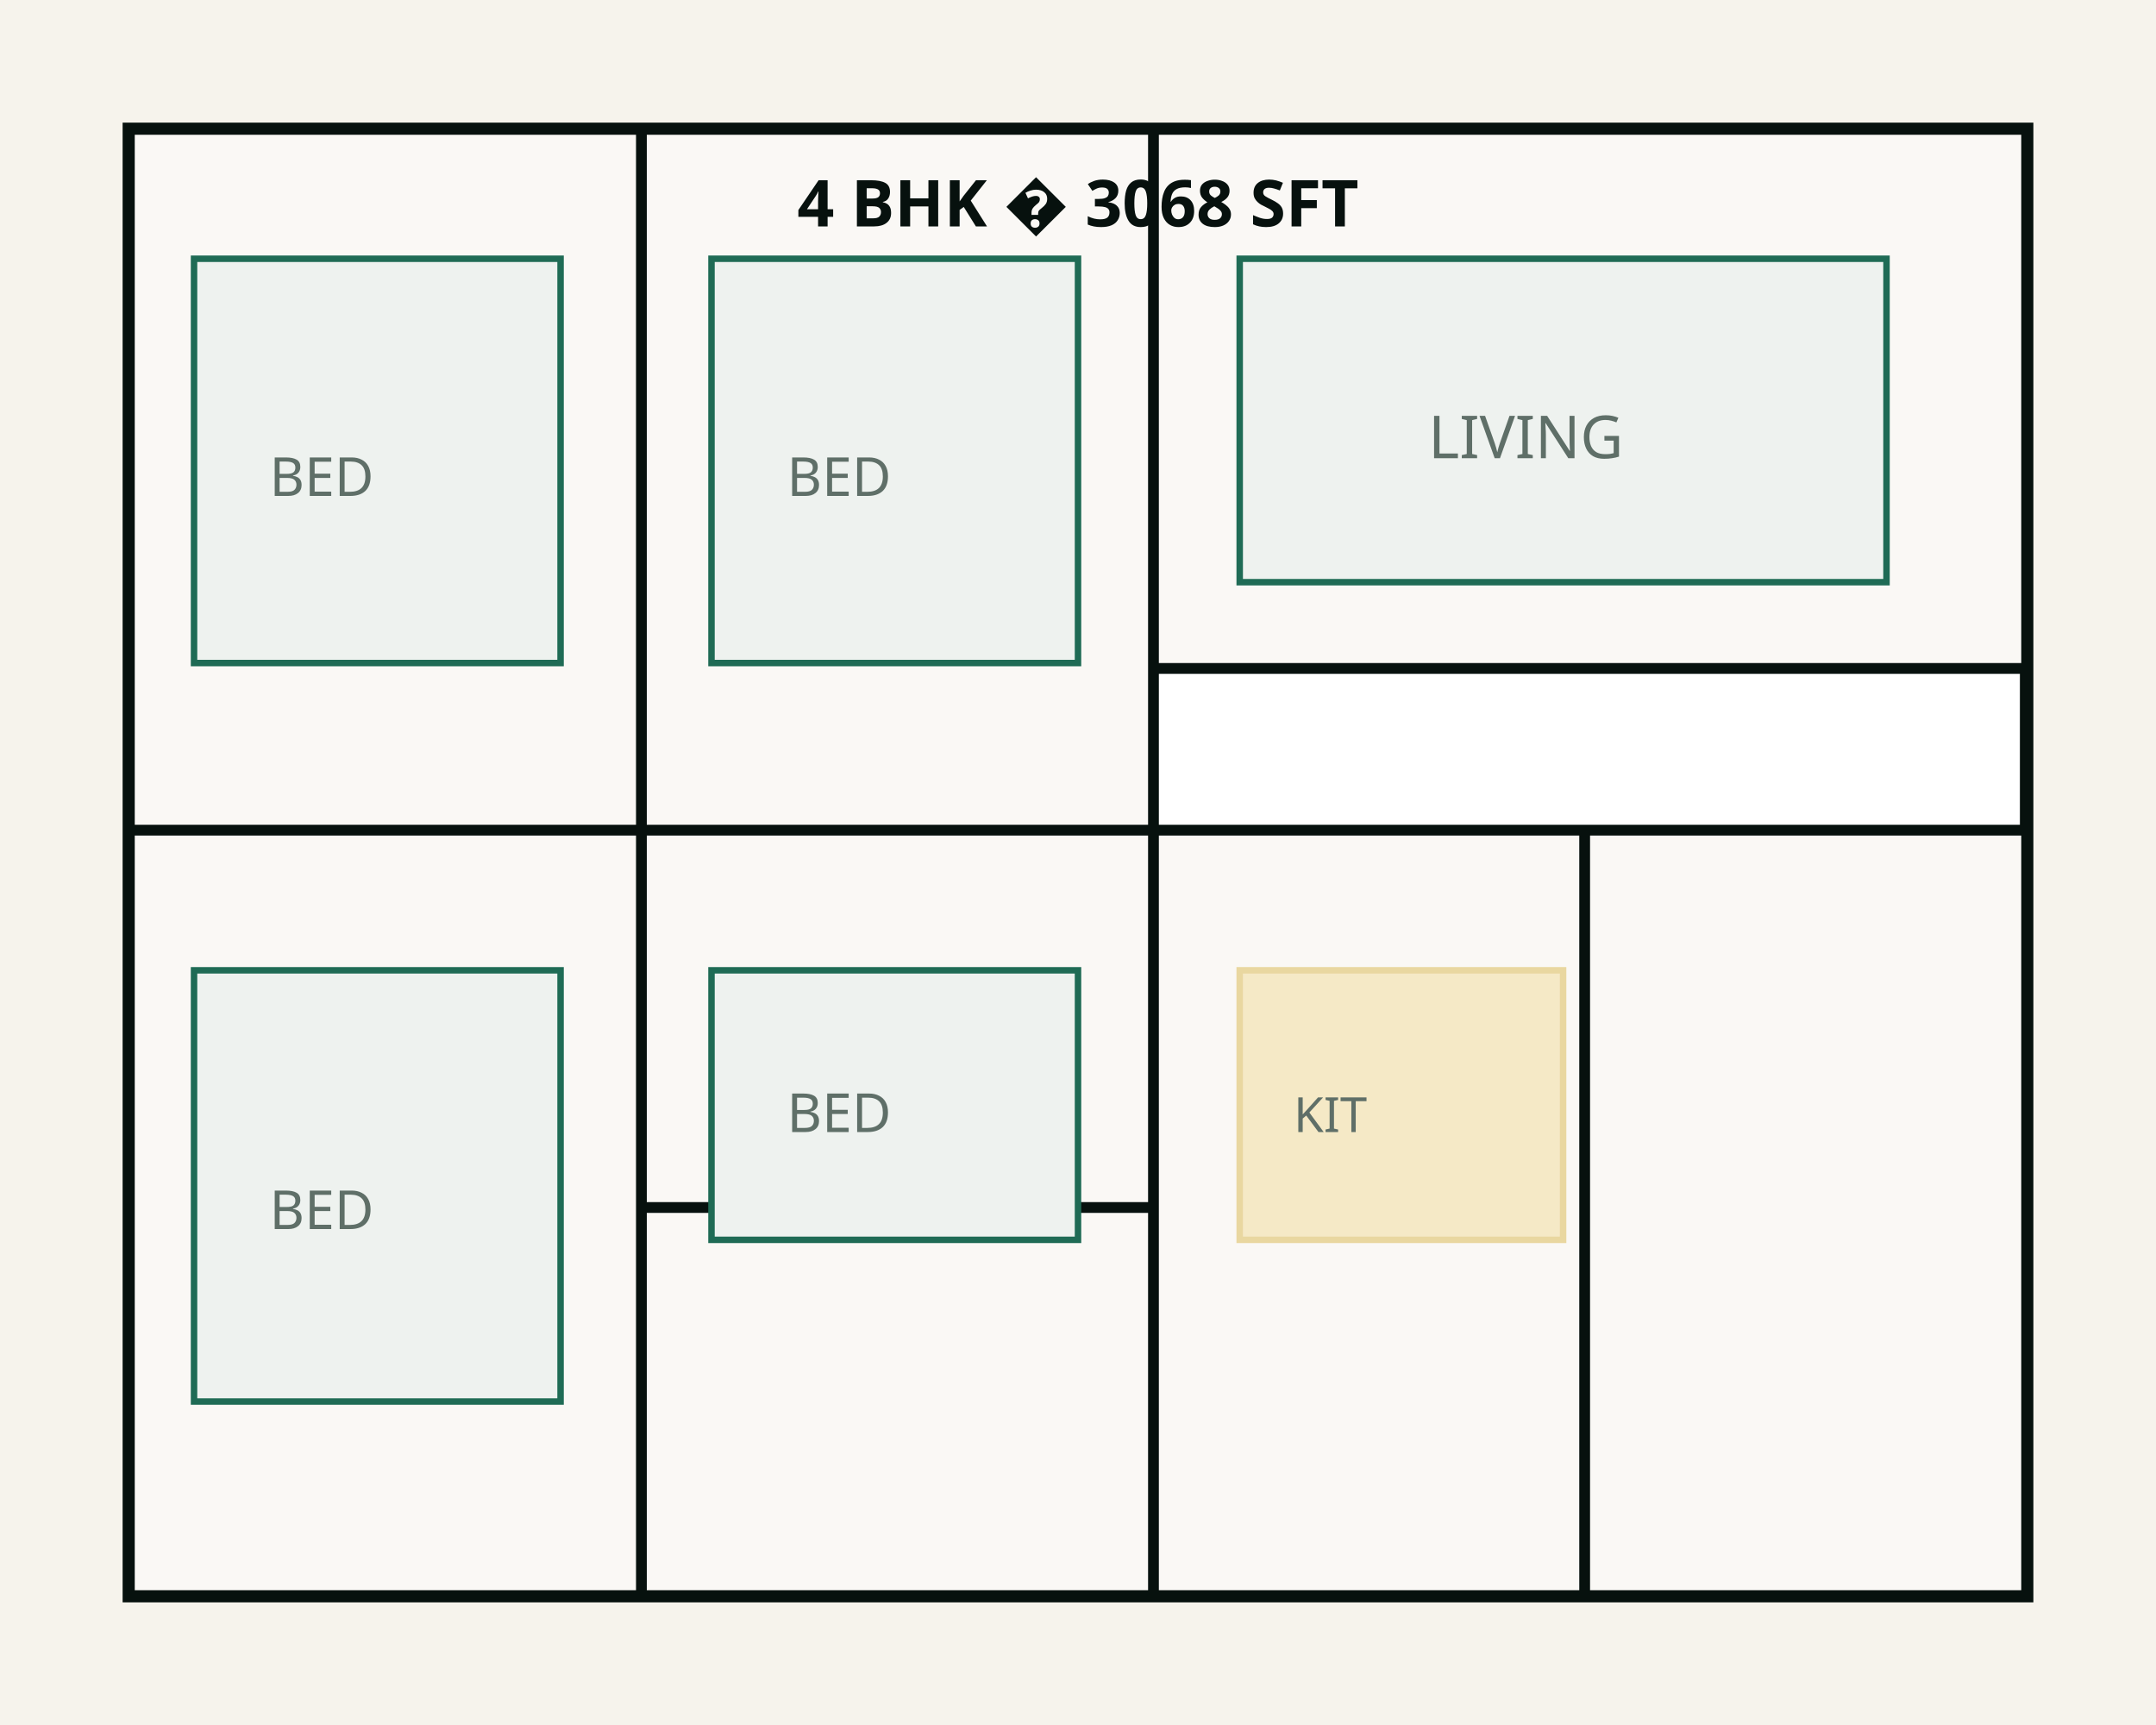
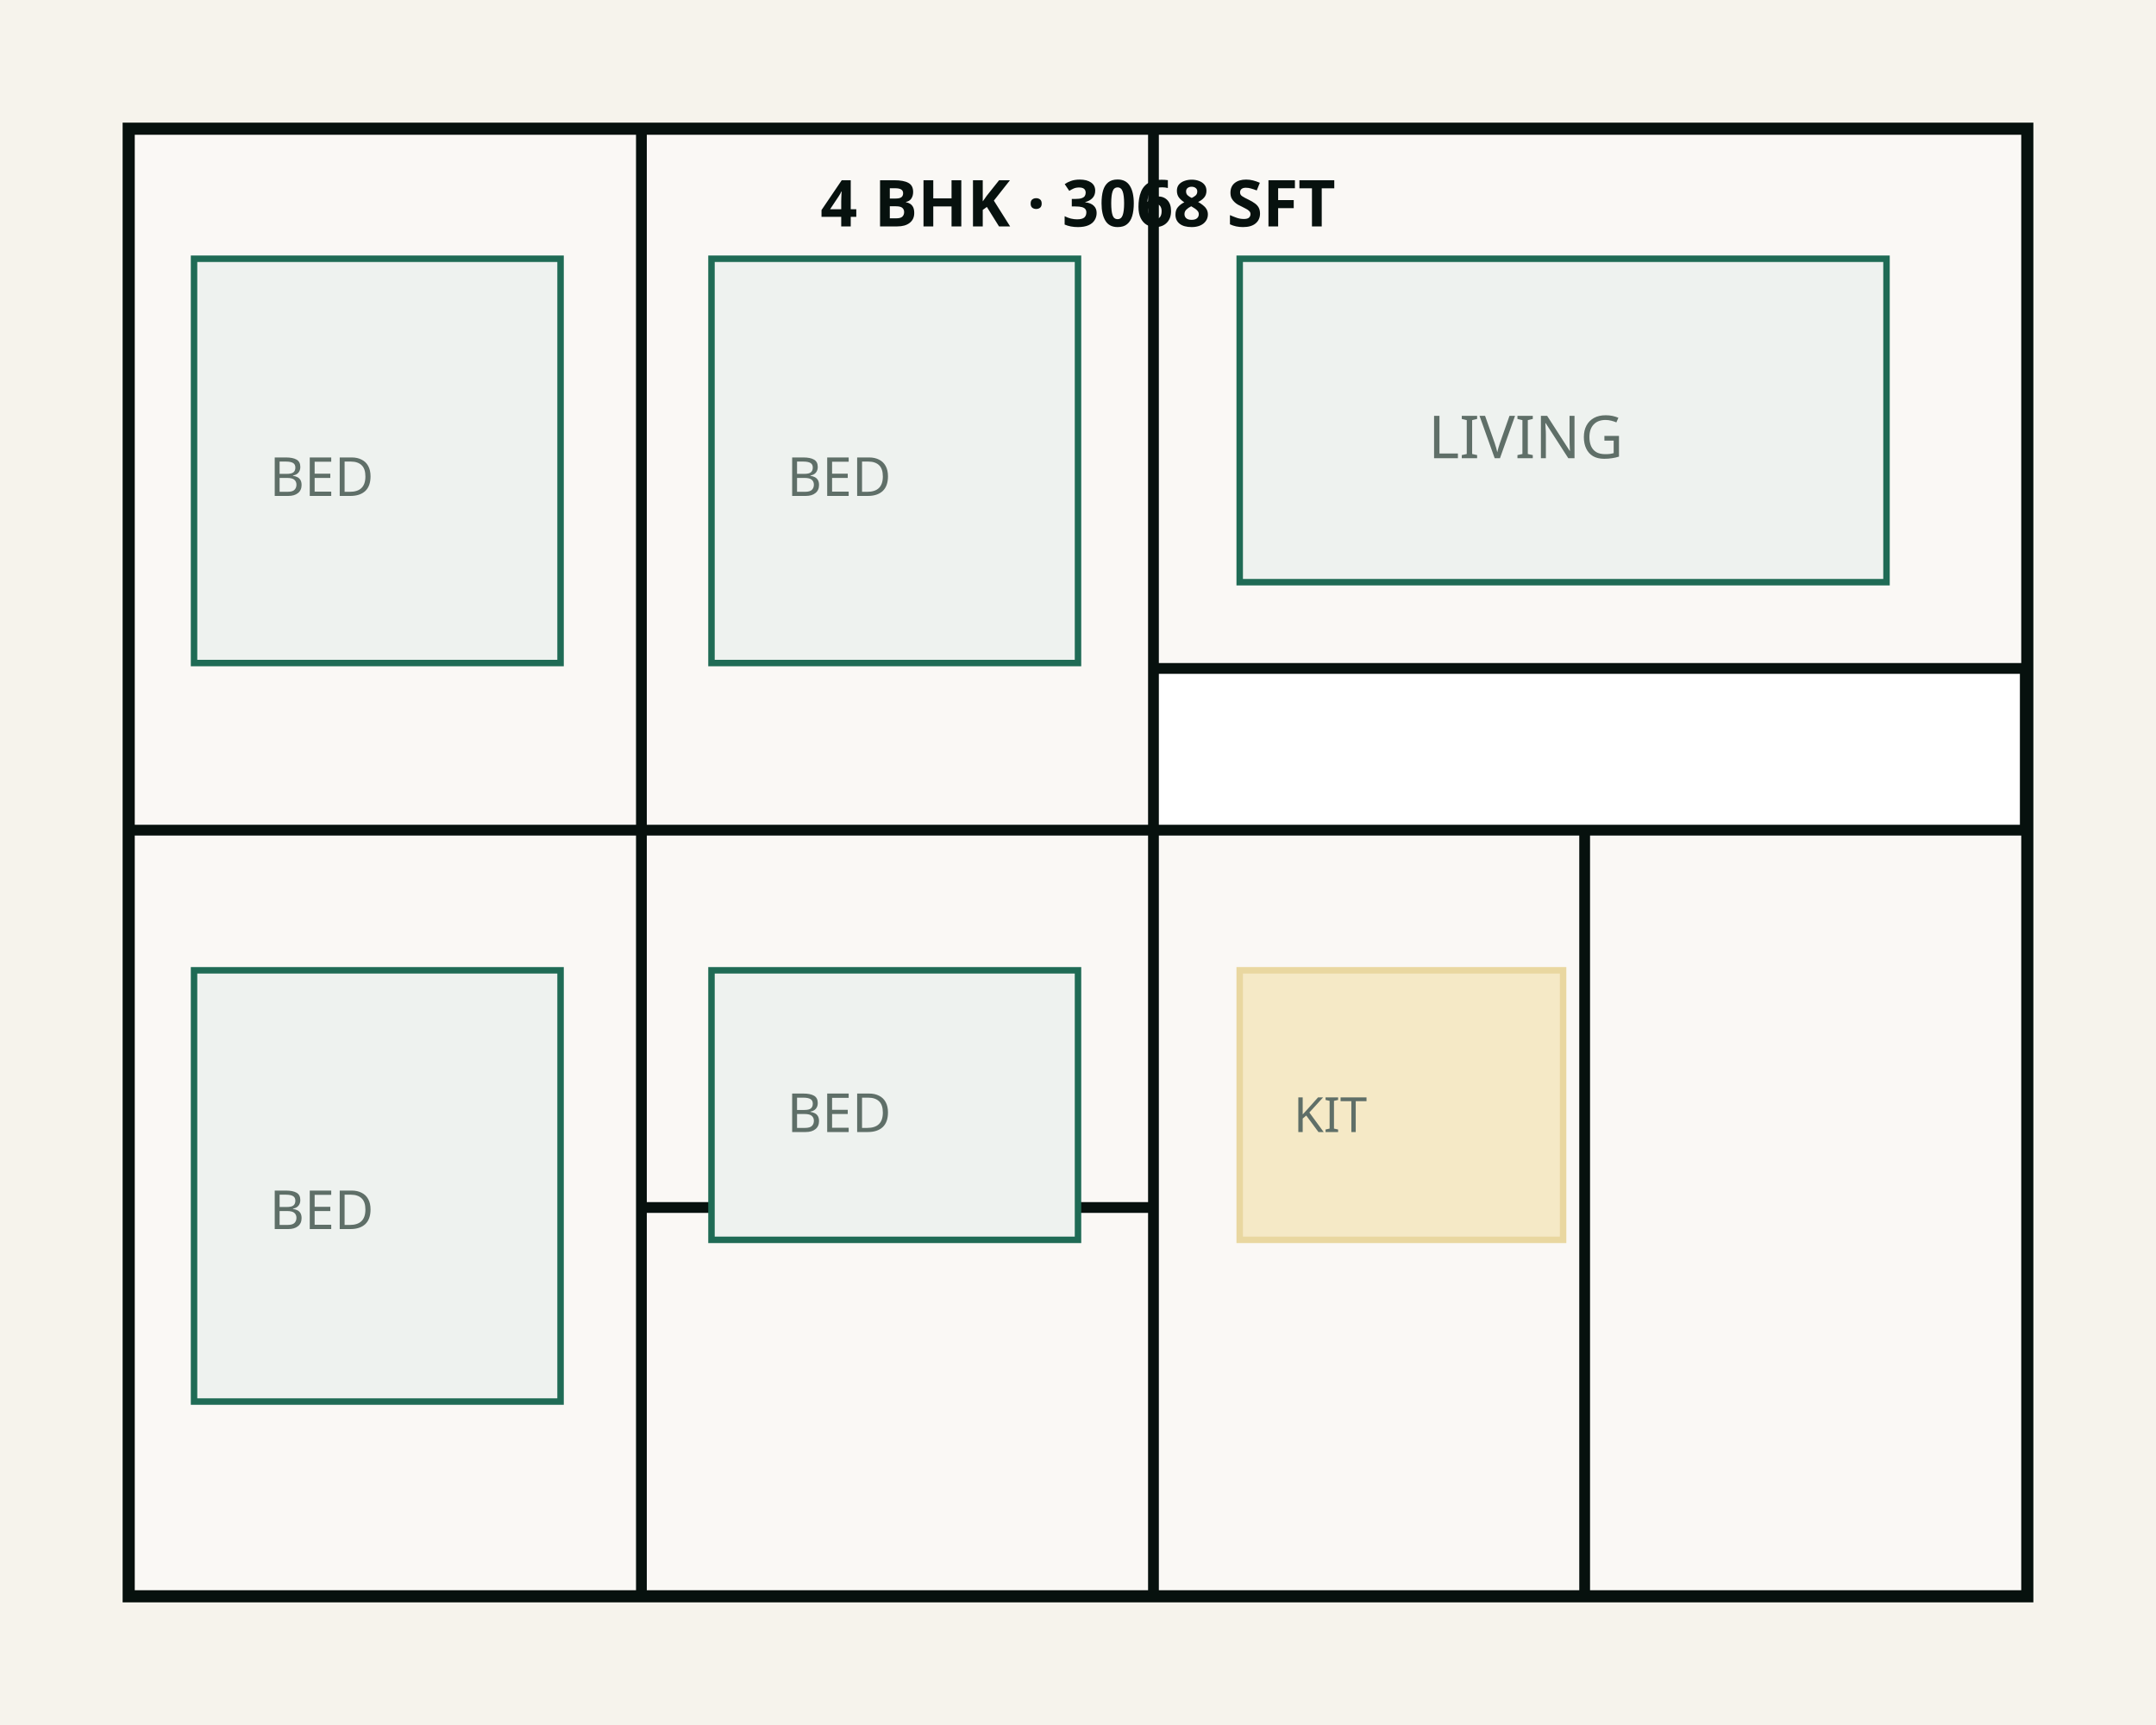
<svg xmlns="http://www.w3.org/2000/svg" viewBox="0 0 400 320" fill="none">
  <rect width="400" height="320" fill="#f6f3ec" />
  <rect x="24" y="24" width="352" height="272" fill="#fff" stroke="#07110e" stroke-width="2.5" />
  <path d="M24 24h95v130H24V24zm95 0h95v130H119V24zm95 0h162v100H214V24zM24 154h95v142H24V154zm95 0h95v70H119V154zm0 70h95v72H119v-72zm95-70h80v142H214V154zm80 0h82v142H294V154z" stroke="#07110e" stroke-width="2" fill="#faf8f5" />
  <rect x="36" y="48" width="68" height="75" fill="#eef2ef" stroke="#1f6b55" stroke-width="1.2" />
  <rect x="132" y="48" width="68" height="75" fill="#eef2ef" stroke="#1f6b55" stroke-width="1.2" />
  <rect x="36" y="180" width="68" height="80" fill="#eef2ef" stroke="#1f6b55" stroke-width="1.2" />
  <rect x="132" y="180" width="68" height="50" fill="#eef2ef" stroke="#1f6b55" stroke-width="1.2" />
  <rect x="230" y="48" width="120" height="60" fill="#eef2ef" stroke="#1f6b55" stroke-width="1.2" />
  <rect x="230" y="180" width="60" height="50" fill="#f0d78c" stroke="#d4af37" stroke-width="1.2" opacity=".45" />
  <text x="50" y="92" fill="#5f6f68" font-family="Poppins,sans-serif" font-size="10">BED</text>
  <text x="146" y="92" fill="#5f6f68" font-family="Poppins,sans-serif" font-size="10">BED</text>
  <text x="50" y="228" fill="#5f6f68" font-family="Poppins,sans-serif" font-size="10">BED</text>
  <text x="146" y="210" fill="#5f6f68" font-family="Poppins,sans-serif" font-size="10">BED</text>
  <text x="265" y="85" fill="#5f6f68" font-family="Poppins,sans-serif" font-size="11">LIVING</text>
  <text x="240" y="210" fill="#5f6f68" font-family="Poppins,sans-serif" font-size="9">KIT</text>
-   <text x="200" y="42" fill="#07110e" font-family="Poppins,sans-serif" font-size="12" font-weight="600" text-anchor="middle">4 BHK � 3068 SFT</text>
+   <text x="200" y="42" fill="#07110e" font-family="Poppins,sans-serif" font-size="12" font-weight="600" text-anchor="middle">4 BHK · 3068 SFT</text>
</svg>
